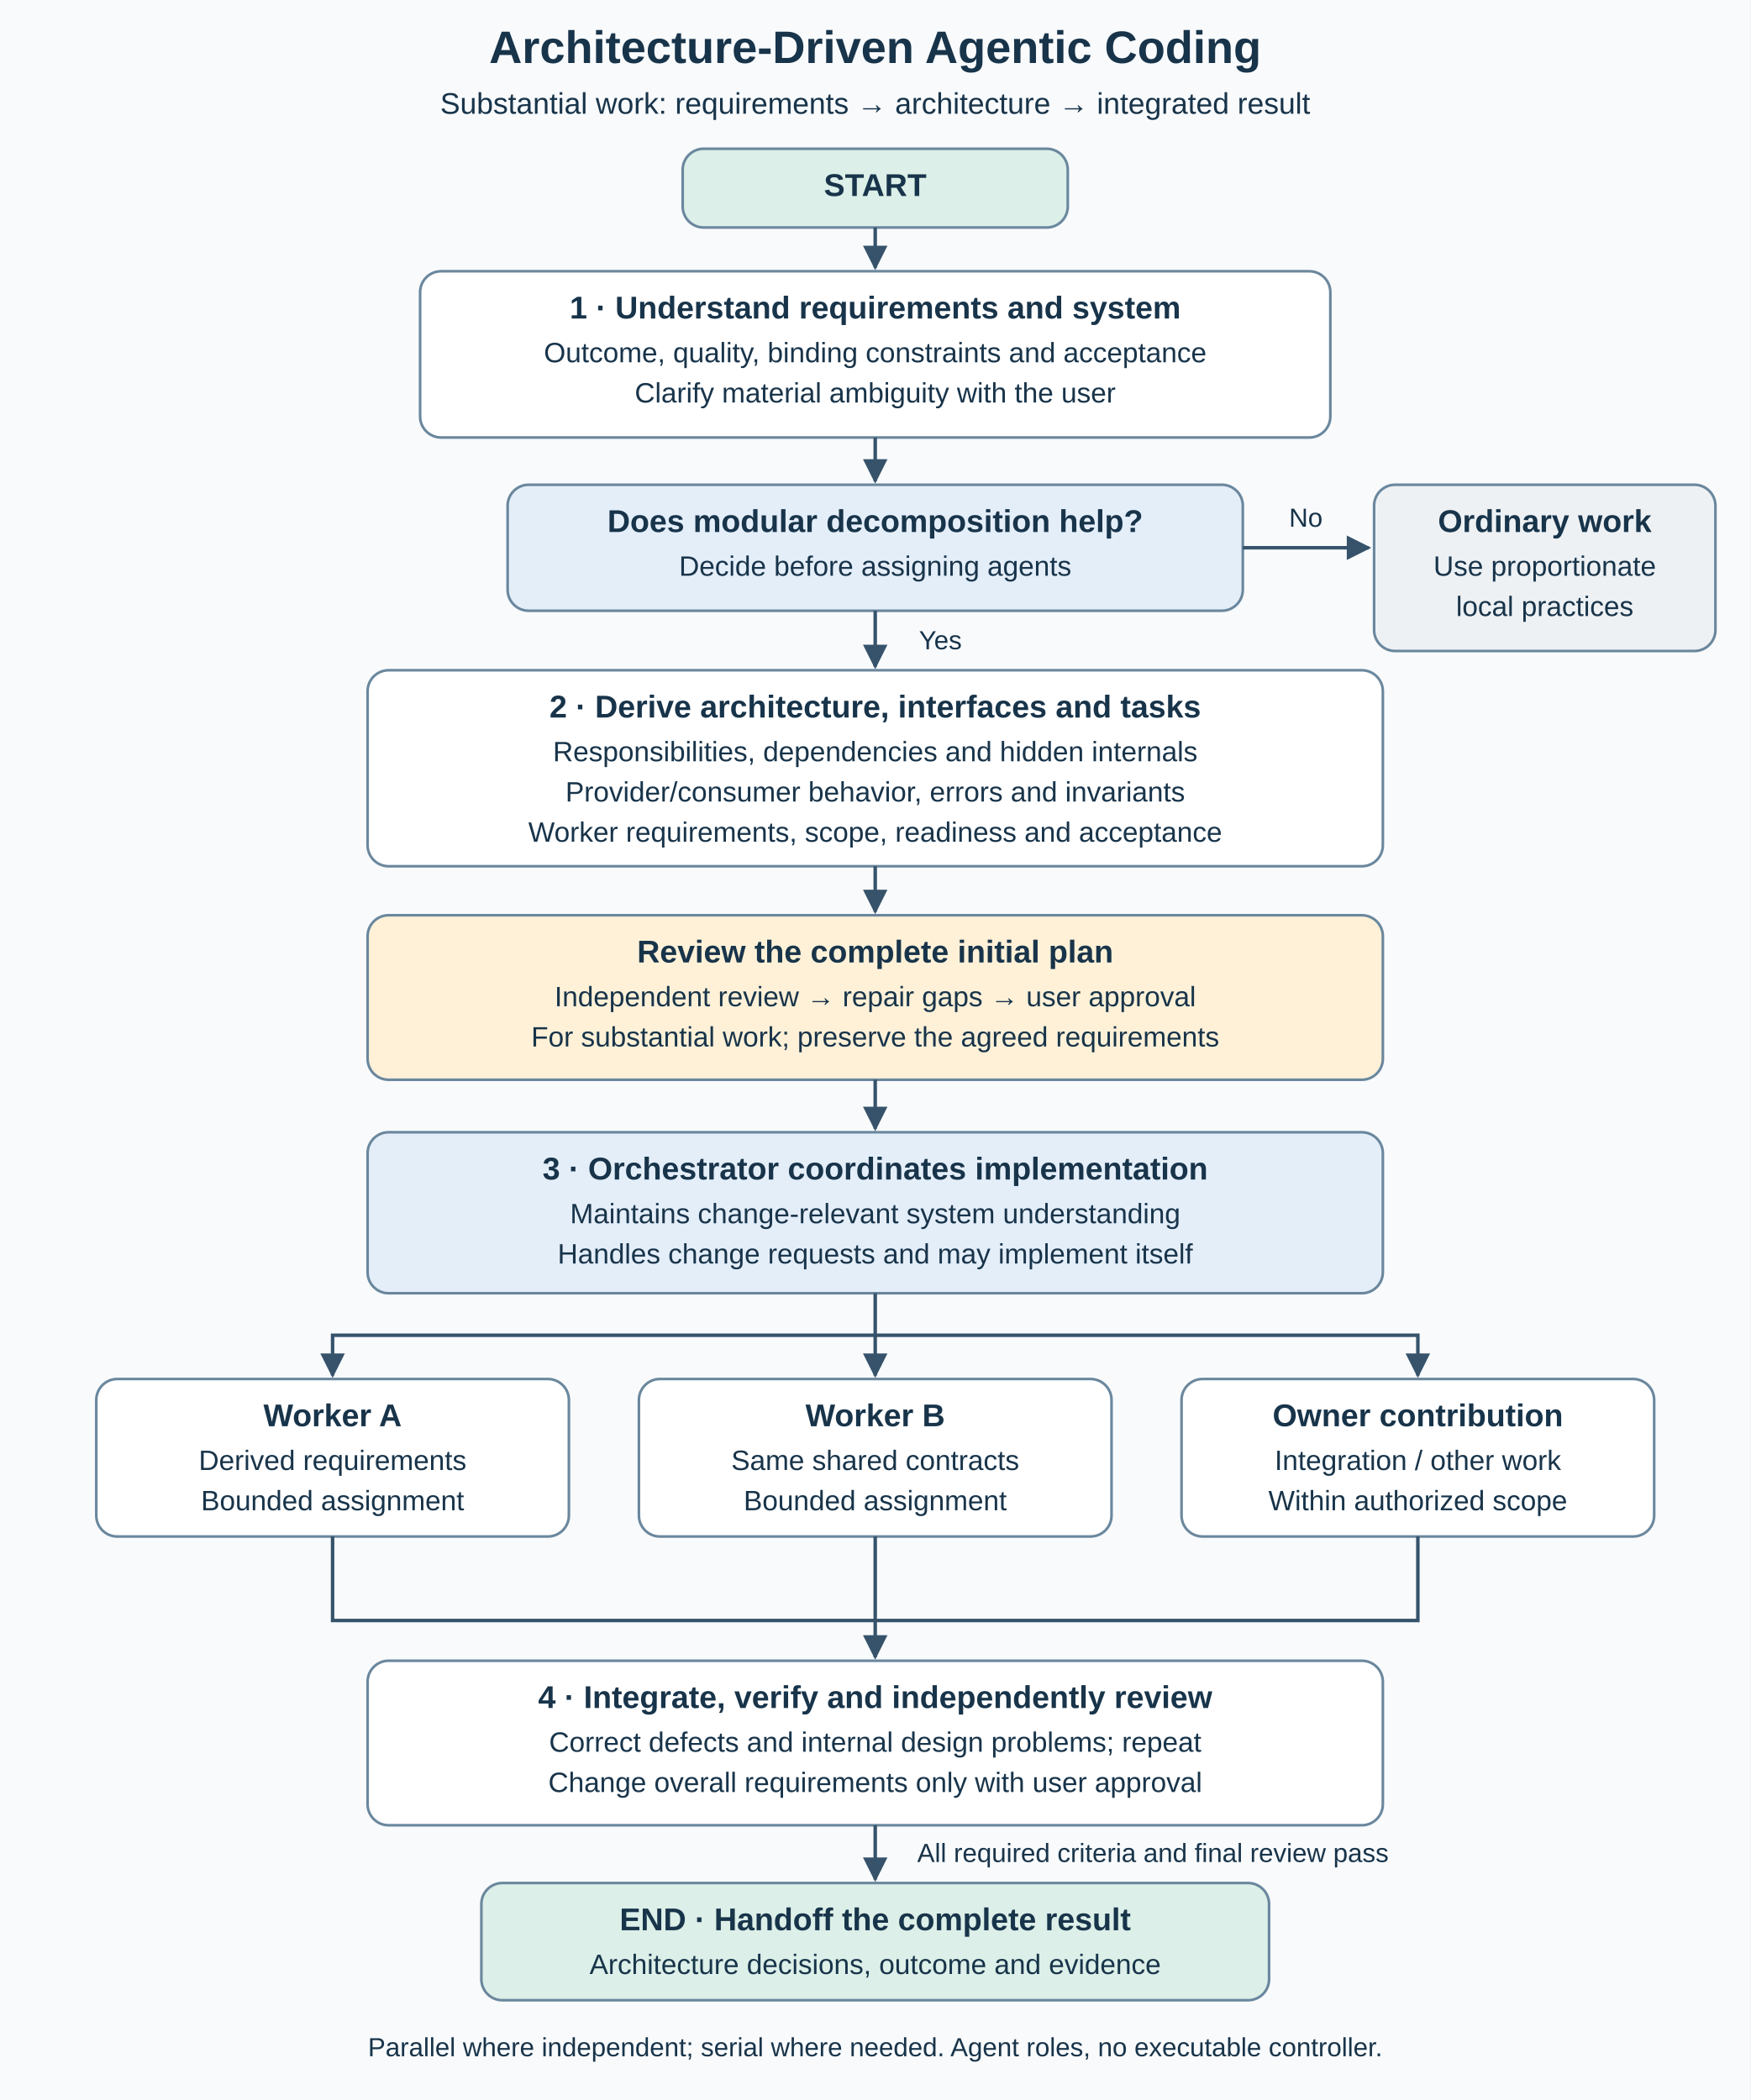
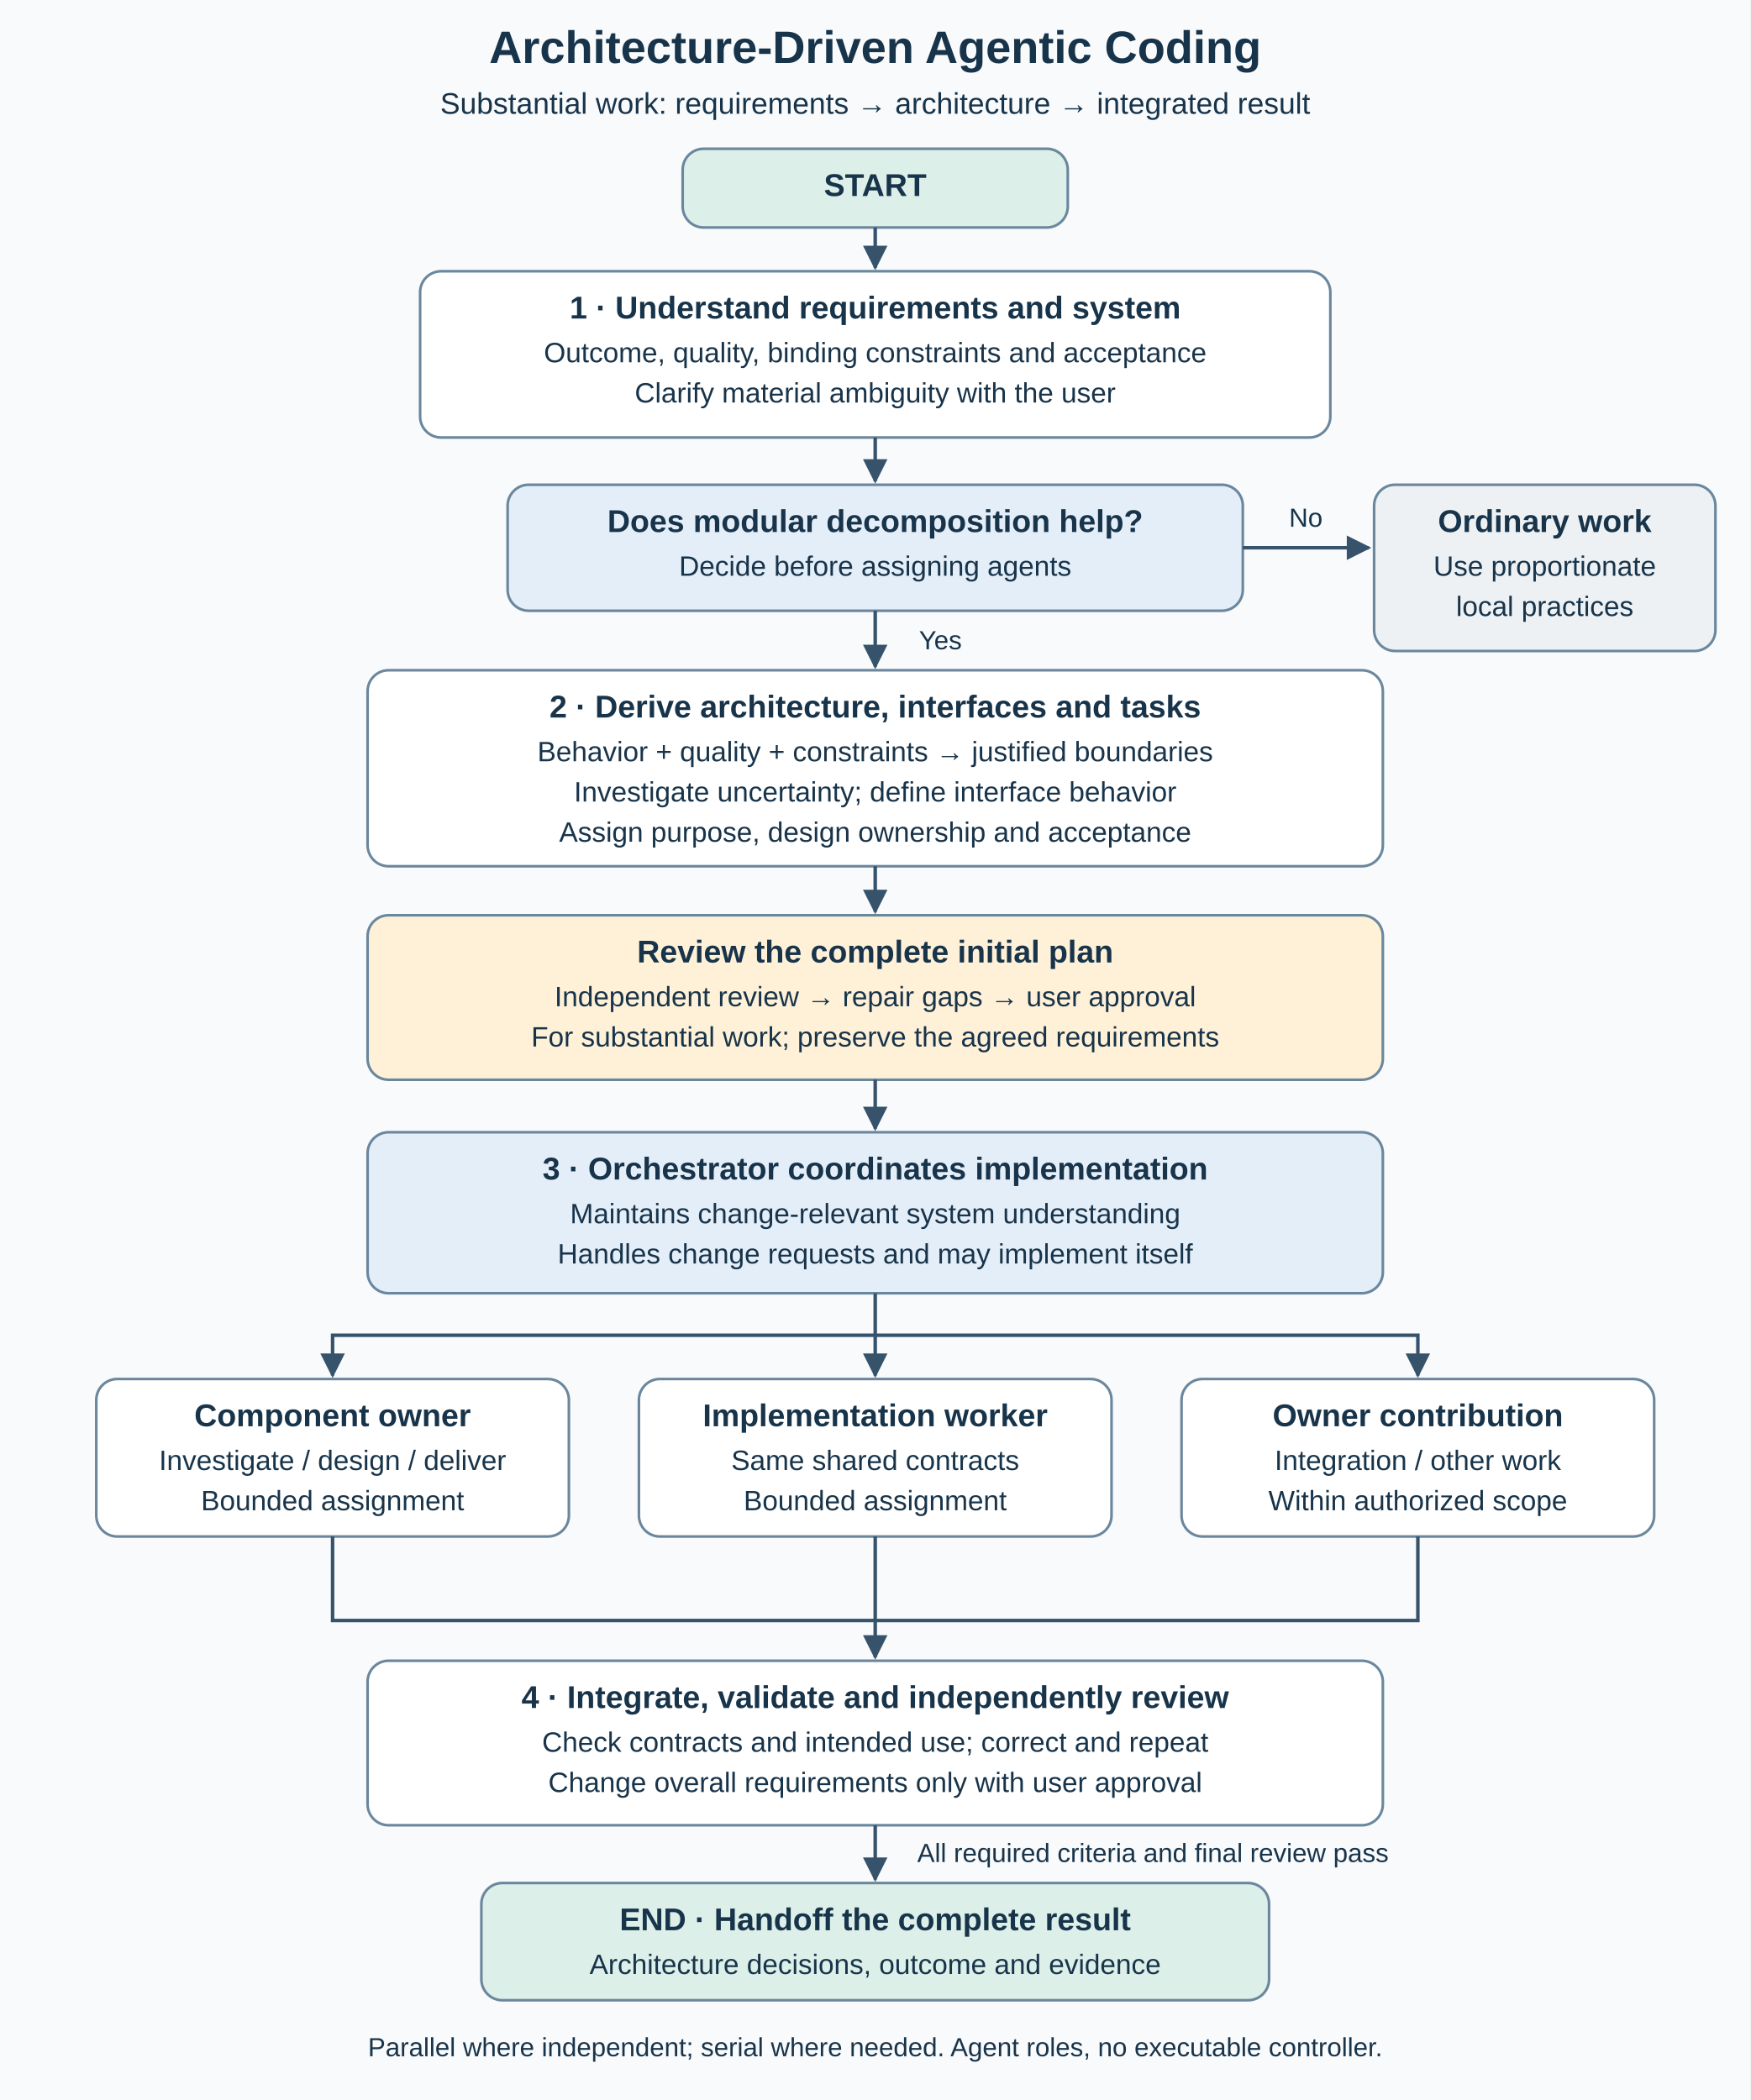
<svg xmlns="http://www.w3.org/2000/svg" width="1000" height="1200" viewBox="0 0 1000 1200" role="img" aria-label="ADAC: from requirements through architecture to completion">
  <defs>
    <marker id="arrow" viewBox="0 0 10 10" refX="9" refY="5" markerWidth="7" markerHeight="7" orient="auto-start-reverse">
      <path d="M 0 0 L 10 5 L 0 10 z" fill="#36536b" />
    </marker>
  </defs>
  <rect width="100%" height="100%" fill="#f8fafc" />
  <g font-family="Arial, Helvetica, sans-serif" fill="#18344a">
    <text x="500" y="36" text-anchor="middle" font-size="26" font-weight="bold">Architecture-Driven Agentic Coding</text>
    <text x="500" y="65" text-anchor="middle" font-size="17" font-weight="normal">Substantial work: requirements → architecture → integrated result</text>
    <rect x="390" y="85" width="220" height="45" rx="12" fill="#dcefe8" stroke="#6a879d" stroke-width="1.5" />
    <text x="500.0" y="112" text-anchor="middle" font-size="18" font-weight="bold">START</text>
    <path d="M 500 130 V 153" fill="none" stroke="#36536b" stroke-width="2" marker-end="url(#arrow)" />
    <rect x="240" y="155" width="520" height="95" rx="12" fill="#ffffff" stroke="#6a879d" stroke-width="1.5" />
    <text x="500.0" y="182" text-anchor="middle" font-size="18" font-weight="bold">1 · Understand requirements and system</text>
    <text x="500.0" y="207" text-anchor="middle" font-size="16" font-weight="normal">Outcome, quality, binding constraints and acceptance</text>
    <text x="500.0" y="230" text-anchor="middle" font-size="16" font-weight="normal">Clarify material ambiguity with the user</text>
    <path d="M 500 250 V 275" fill="none" stroke="#36536b" stroke-width="2" marker-end="url(#arrow)" />
    <rect x="290" y="277" width="420" height="72" rx="12" fill="#e4eef9" stroke="#6a879d" stroke-width="1.5" />
    <text x="500.0" y="304" text-anchor="middle" font-size="18" font-weight="bold">Does modular decomposition help?</text>
    <text x="500.0" y="329" text-anchor="middle" font-size="16" font-weight="normal">Decide before assigning agents</text>
    <path d="M 710 313 H 782" fill="none" stroke="#36536b" stroke-width="2" marker-end="url(#arrow)" />
    <text x="746" y="301" text-anchor="middle" font-size="15" font-weight="normal">No</text>
    <rect x="785" y="277" width="195" height="95" rx="12" fill="#edf1f4" stroke="#6a879d" stroke-width="1.5" />
    <text x="882.5" y="304" text-anchor="middle" font-size="18" font-weight="bold">Ordinary work</text>
    <text x="882.5" y="329" text-anchor="middle" font-size="16" font-weight="normal">Use proportionate</text>
    <text x="882.5" y="352" text-anchor="middle" font-size="16" font-weight="normal">local practices</text>
    <path d="M 500 349 V 381" fill="none" stroke="#36536b" stroke-width="2" marker-end="url(#arrow)" />
    <text x="525" y="371" text-anchor="start" font-size="15" font-weight="normal">Yes</text>
    <rect x="210" y="383" width="580" height="112" rx="12" fill="#ffffff" stroke="#6a879d" stroke-width="1.5" />
    <text x="500.0" y="410" text-anchor="middle" font-size="18" font-weight="bold">2 · Derive architecture, interfaces and tasks</text>
-     <text x="500.0" y="435" text-anchor="middle" font-size="16" font-weight="normal">Responsibilities, dependencies and hidden internals</text>
-     <text x="500.0" y="458" text-anchor="middle" font-size="16" font-weight="normal">Provider/consumer behavior, errors and invariants</text>
-     <text x="500.0" y="481" text-anchor="middle" font-size="16" font-weight="normal">Worker requirements, scope, readiness and acceptance</text>
+     <text x="500.0" y="435" text-anchor="middle" font-size="16" font-weight="normal">Behavior + quality + constraints → justified boundaries</text>
+     <text x="500.0" y="458" text-anchor="middle" font-size="16" font-weight="normal">Investigate uncertainty; define interface behavior</text>
+     <text x="500.0" y="481" text-anchor="middle" font-size="16" font-weight="normal">Assign purpose, design ownership and acceptance</text>
    <path d="M 500 495 V 521" fill="none" stroke="#36536b" stroke-width="2" marker-end="url(#arrow)" />
    <rect x="210" y="523" width="580" height="94" rx="12" fill="#fff1d8" stroke="#6a879d" stroke-width="1.5" />
    <text x="500.0" y="550" text-anchor="middle" font-size="18" font-weight="bold">Review the complete initial plan</text>
    <text x="500.0" y="575" text-anchor="middle" font-size="16" font-weight="normal">Independent review → repair gaps → user approval</text>
    <text x="500.0" y="598" text-anchor="middle" font-size="16" font-weight="normal">For substantial work; preserve the agreed requirements</text>
    <path d="M 500 617 V 645" fill="none" stroke="#36536b" stroke-width="2" marker-end="url(#arrow)" />
    <rect x="210" y="647" width="580" height="92" rx="12" fill="#e4eef9" stroke="#6a879d" stroke-width="1.5" />
    <text x="500.0" y="674" text-anchor="middle" font-size="18" font-weight="bold">3 · Orchestrator coordinates implementation</text>
    <text x="500.0" y="699" text-anchor="middle" font-size="16" font-weight="normal">Maintains change-relevant system understanding</text>
    <text x="500.0" y="722" text-anchor="middle" font-size="16" font-weight="normal">Handles change requests and may implement itself</text>
    <path d="M 500 739 V 763 H 190 V 786" fill="none" stroke="#36536b" stroke-width="2" marker-end="url(#arrow)" />
    <path d="M 500 763 V 786" fill="none" stroke="#36536b" stroke-width="2" marker-end="url(#arrow)" />
    <path d="M 500 763 H 810 V 786" fill="none" stroke="#36536b" stroke-width="2" marker-end="url(#arrow)" />
    <rect x="55" y="788" width="270" height="90" rx="12" fill="#ffffff" stroke="#6a879d" stroke-width="1.5" />
-     <text x="190.0" y="815" text-anchor="middle" font-size="18" font-weight="bold">Worker A</text>
-     <text x="190.0" y="840" text-anchor="middle" font-size="16" font-weight="normal">Derived requirements</text>
+     <text x="190.0" y="815" text-anchor="middle" font-size="18" font-weight="bold">Component owner</text>
+     <text x="190.0" y="840" text-anchor="middle" font-size="16" font-weight="normal">Investigate / design / deliver</text>
    <text x="190.0" y="863" text-anchor="middle" font-size="16" font-weight="normal">Bounded assignment</text>
    <rect x="365" y="788" width="270" height="90" rx="12" fill="#ffffff" stroke="#6a879d" stroke-width="1.5" />
-     <text x="500.0" y="815" text-anchor="middle" font-size="18" font-weight="bold">Worker B</text>
+     <text x="500.0" y="815" text-anchor="middle" font-size="18" font-weight="bold">Implementation worker</text>
    <text x="500.0" y="840" text-anchor="middle" font-size="16" font-weight="normal">Same shared contracts</text>
    <text x="500.0" y="863" text-anchor="middle" font-size="16" font-weight="normal">Bounded assignment</text>
    <rect x="675" y="788" width="270" height="90" rx="12" fill="#ffffff" stroke="#6a879d" stroke-width="1.5" />
    <text x="810.0" y="815" text-anchor="middle" font-size="18" font-weight="bold">Owner contribution</text>
    <text x="810.0" y="840" text-anchor="middle" font-size="16" font-weight="normal">Integration / other work</text>
    <text x="810.0" y="863" text-anchor="middle" font-size="16" font-weight="normal">Within authorized scope</text>
    <path d="M 190 878 V 926 H 500 V 947" fill="none" stroke="#36536b" stroke-width="2" marker-end="url(#arrow)" />
    <path d="M 810 878 V 926 H 500 M 500 878 V 926" fill="none" stroke="#36536b" stroke-width="2" />
    <rect x="210" y="949" width="580" height="94" rx="12" fill="#ffffff" stroke="#6a879d" stroke-width="1.5" />
-     <text x="500.0" y="976" text-anchor="middle" font-size="18" font-weight="bold">4 · Integrate, verify and independently review</text>
-     <text x="500.0" y="1001" text-anchor="middle" font-size="16" font-weight="normal">Correct defects and internal design problems; repeat</text>
+     <text x="500.0" y="976" text-anchor="middle" font-size="18" font-weight="bold">4 · Integrate, validate and independently review</text>
+     <text x="500.0" y="1001" text-anchor="middle" font-size="16" font-weight="normal">Check contracts and intended use; correct and repeat</text>
    <text x="500.0" y="1024" text-anchor="middle" font-size="16" font-weight="normal">Change overall requirements only with user approval</text>
    <path d="M 500 1043 V 1074" fill="none" stroke="#36536b" stroke-width="2" marker-end="url(#arrow)" />
    <text x="524" y="1064" text-anchor="start" font-size="15" font-weight="normal">All required criteria and final review pass</text>
    <rect x="275" y="1076" width="450" height="67" rx="12" fill="#dcefe8" stroke="#6a879d" stroke-width="1.5" />
    <text x="500.0" y="1103" text-anchor="middle" font-size="18" font-weight="bold">END · Handoff the complete result</text>
    <text x="500.0" y="1128" text-anchor="middle" font-size="16" font-weight="normal">Architecture decisions, outcome and evidence</text>
    <text x="500" y="1175" text-anchor="middle" font-size="15" font-weight="normal">Parallel where independent; serial where needed. Agent roles, no executable controller.</text>
  </g>
</svg>
